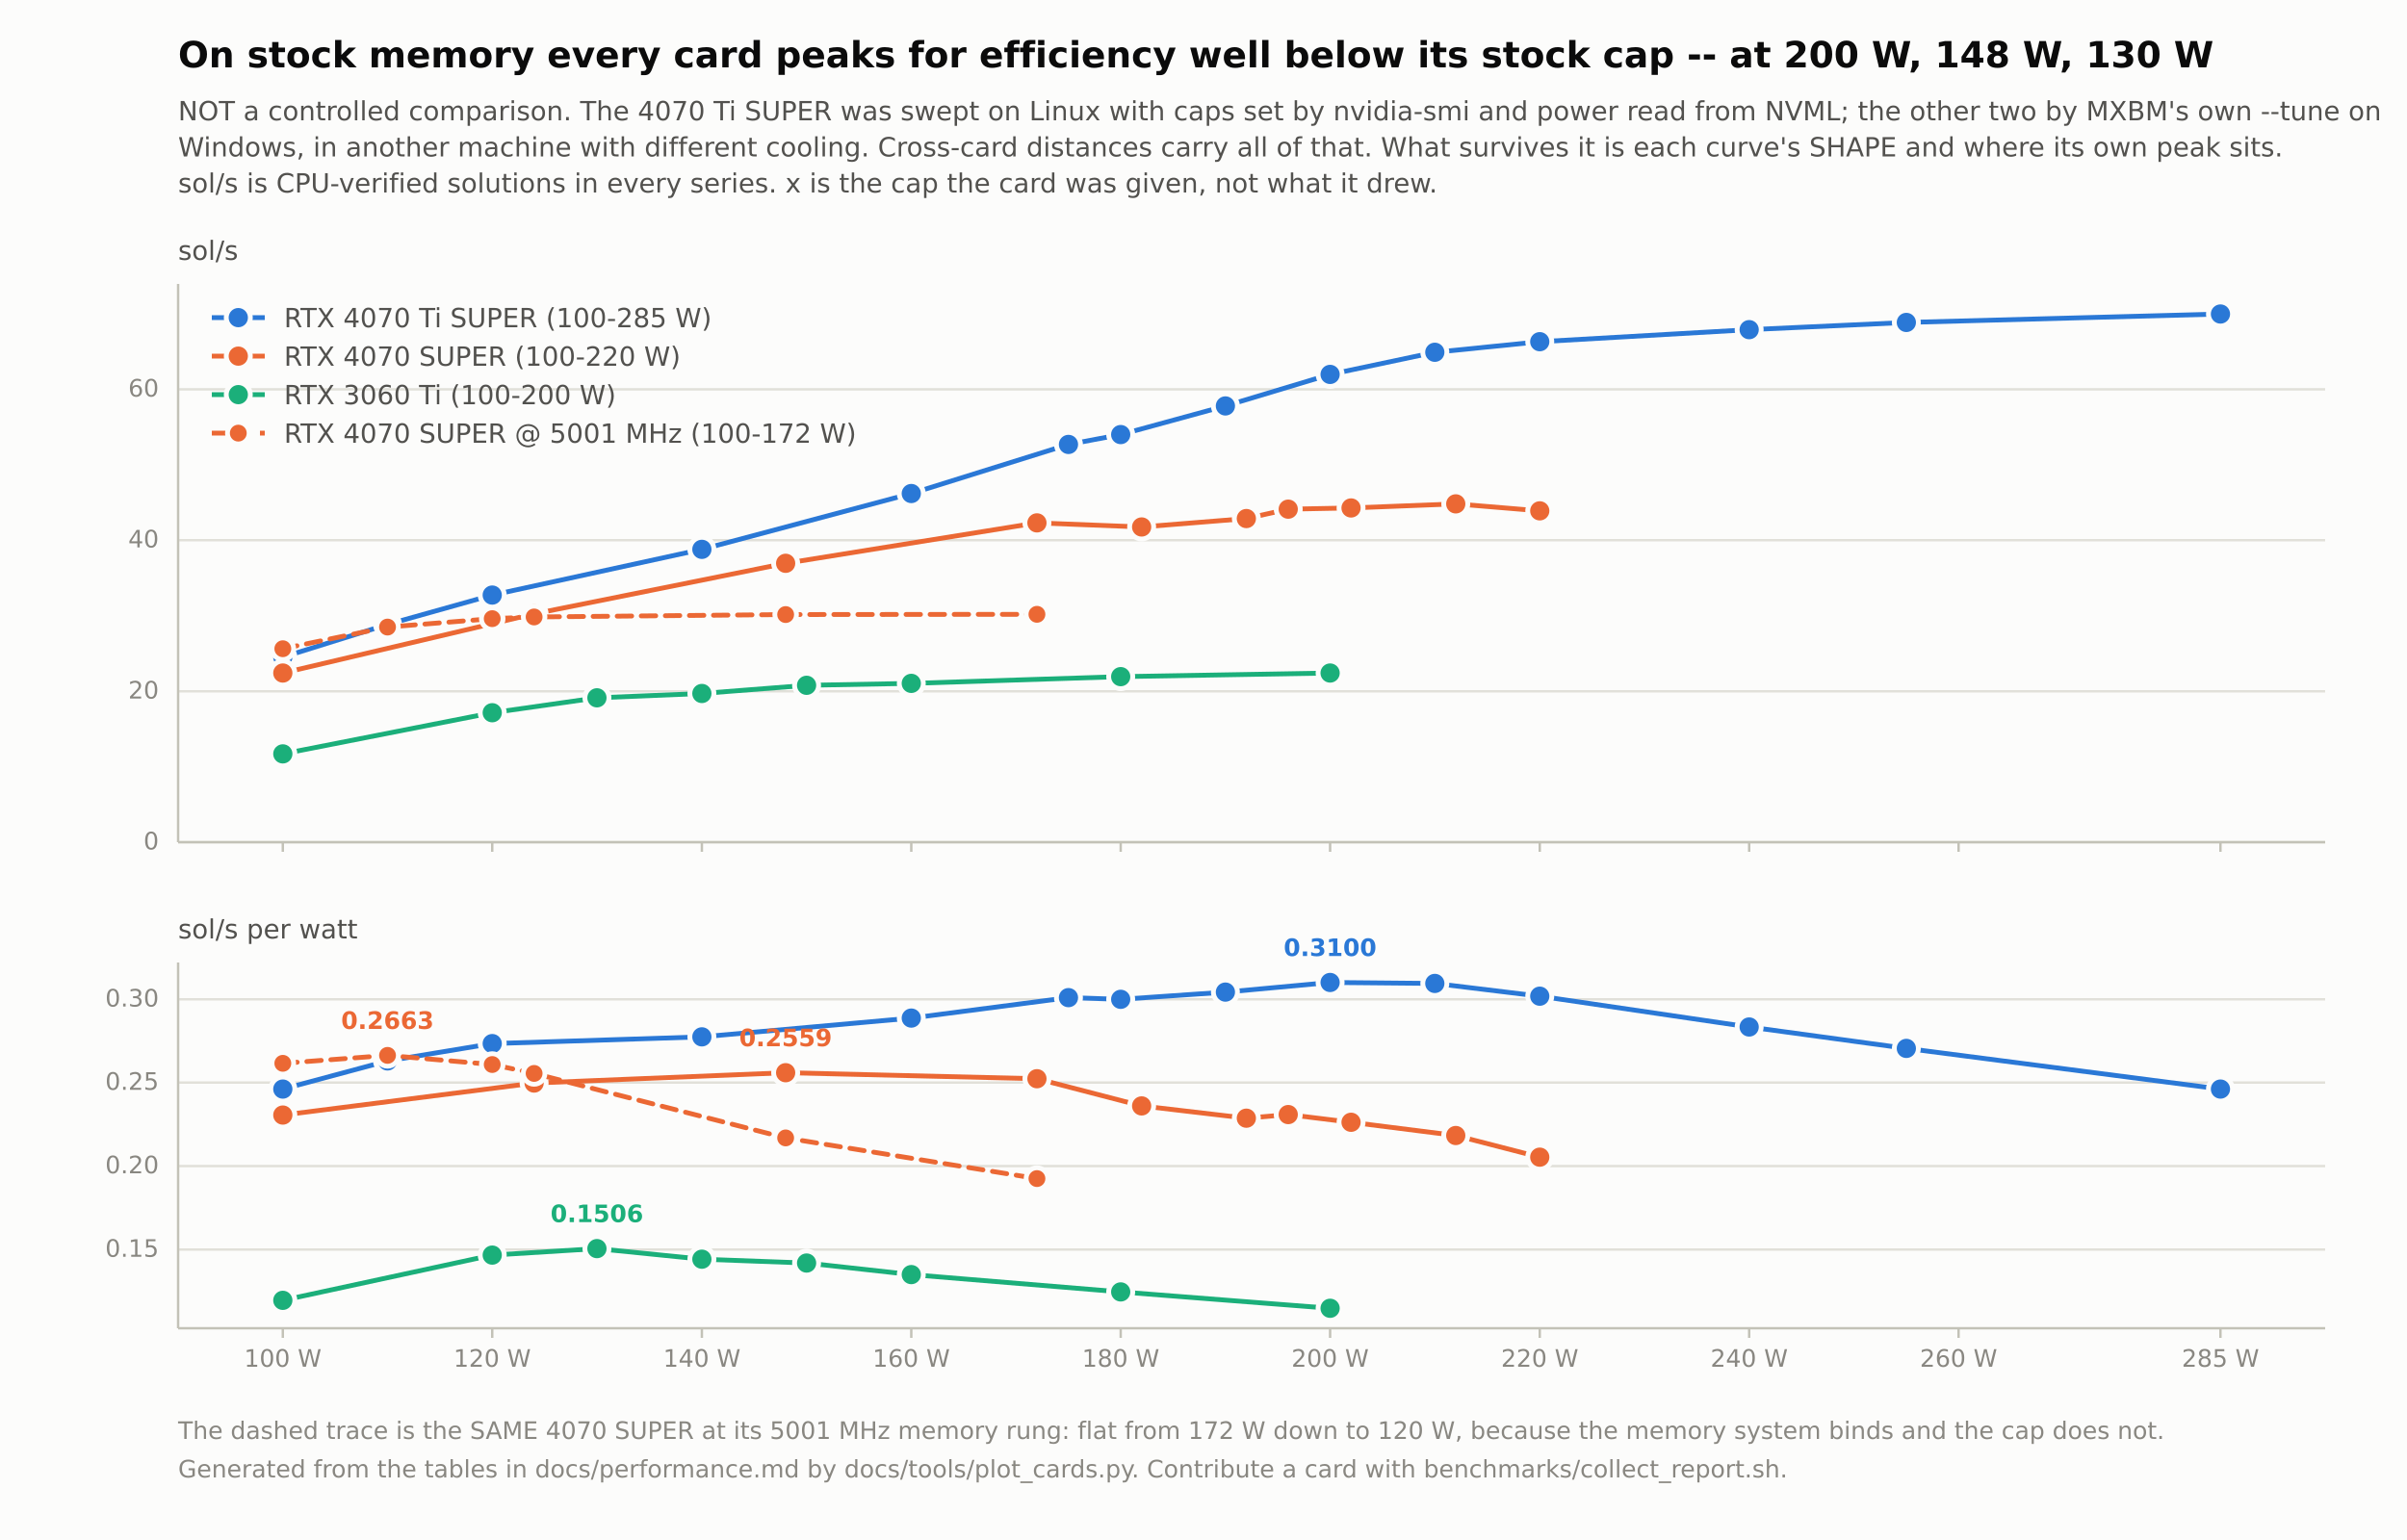
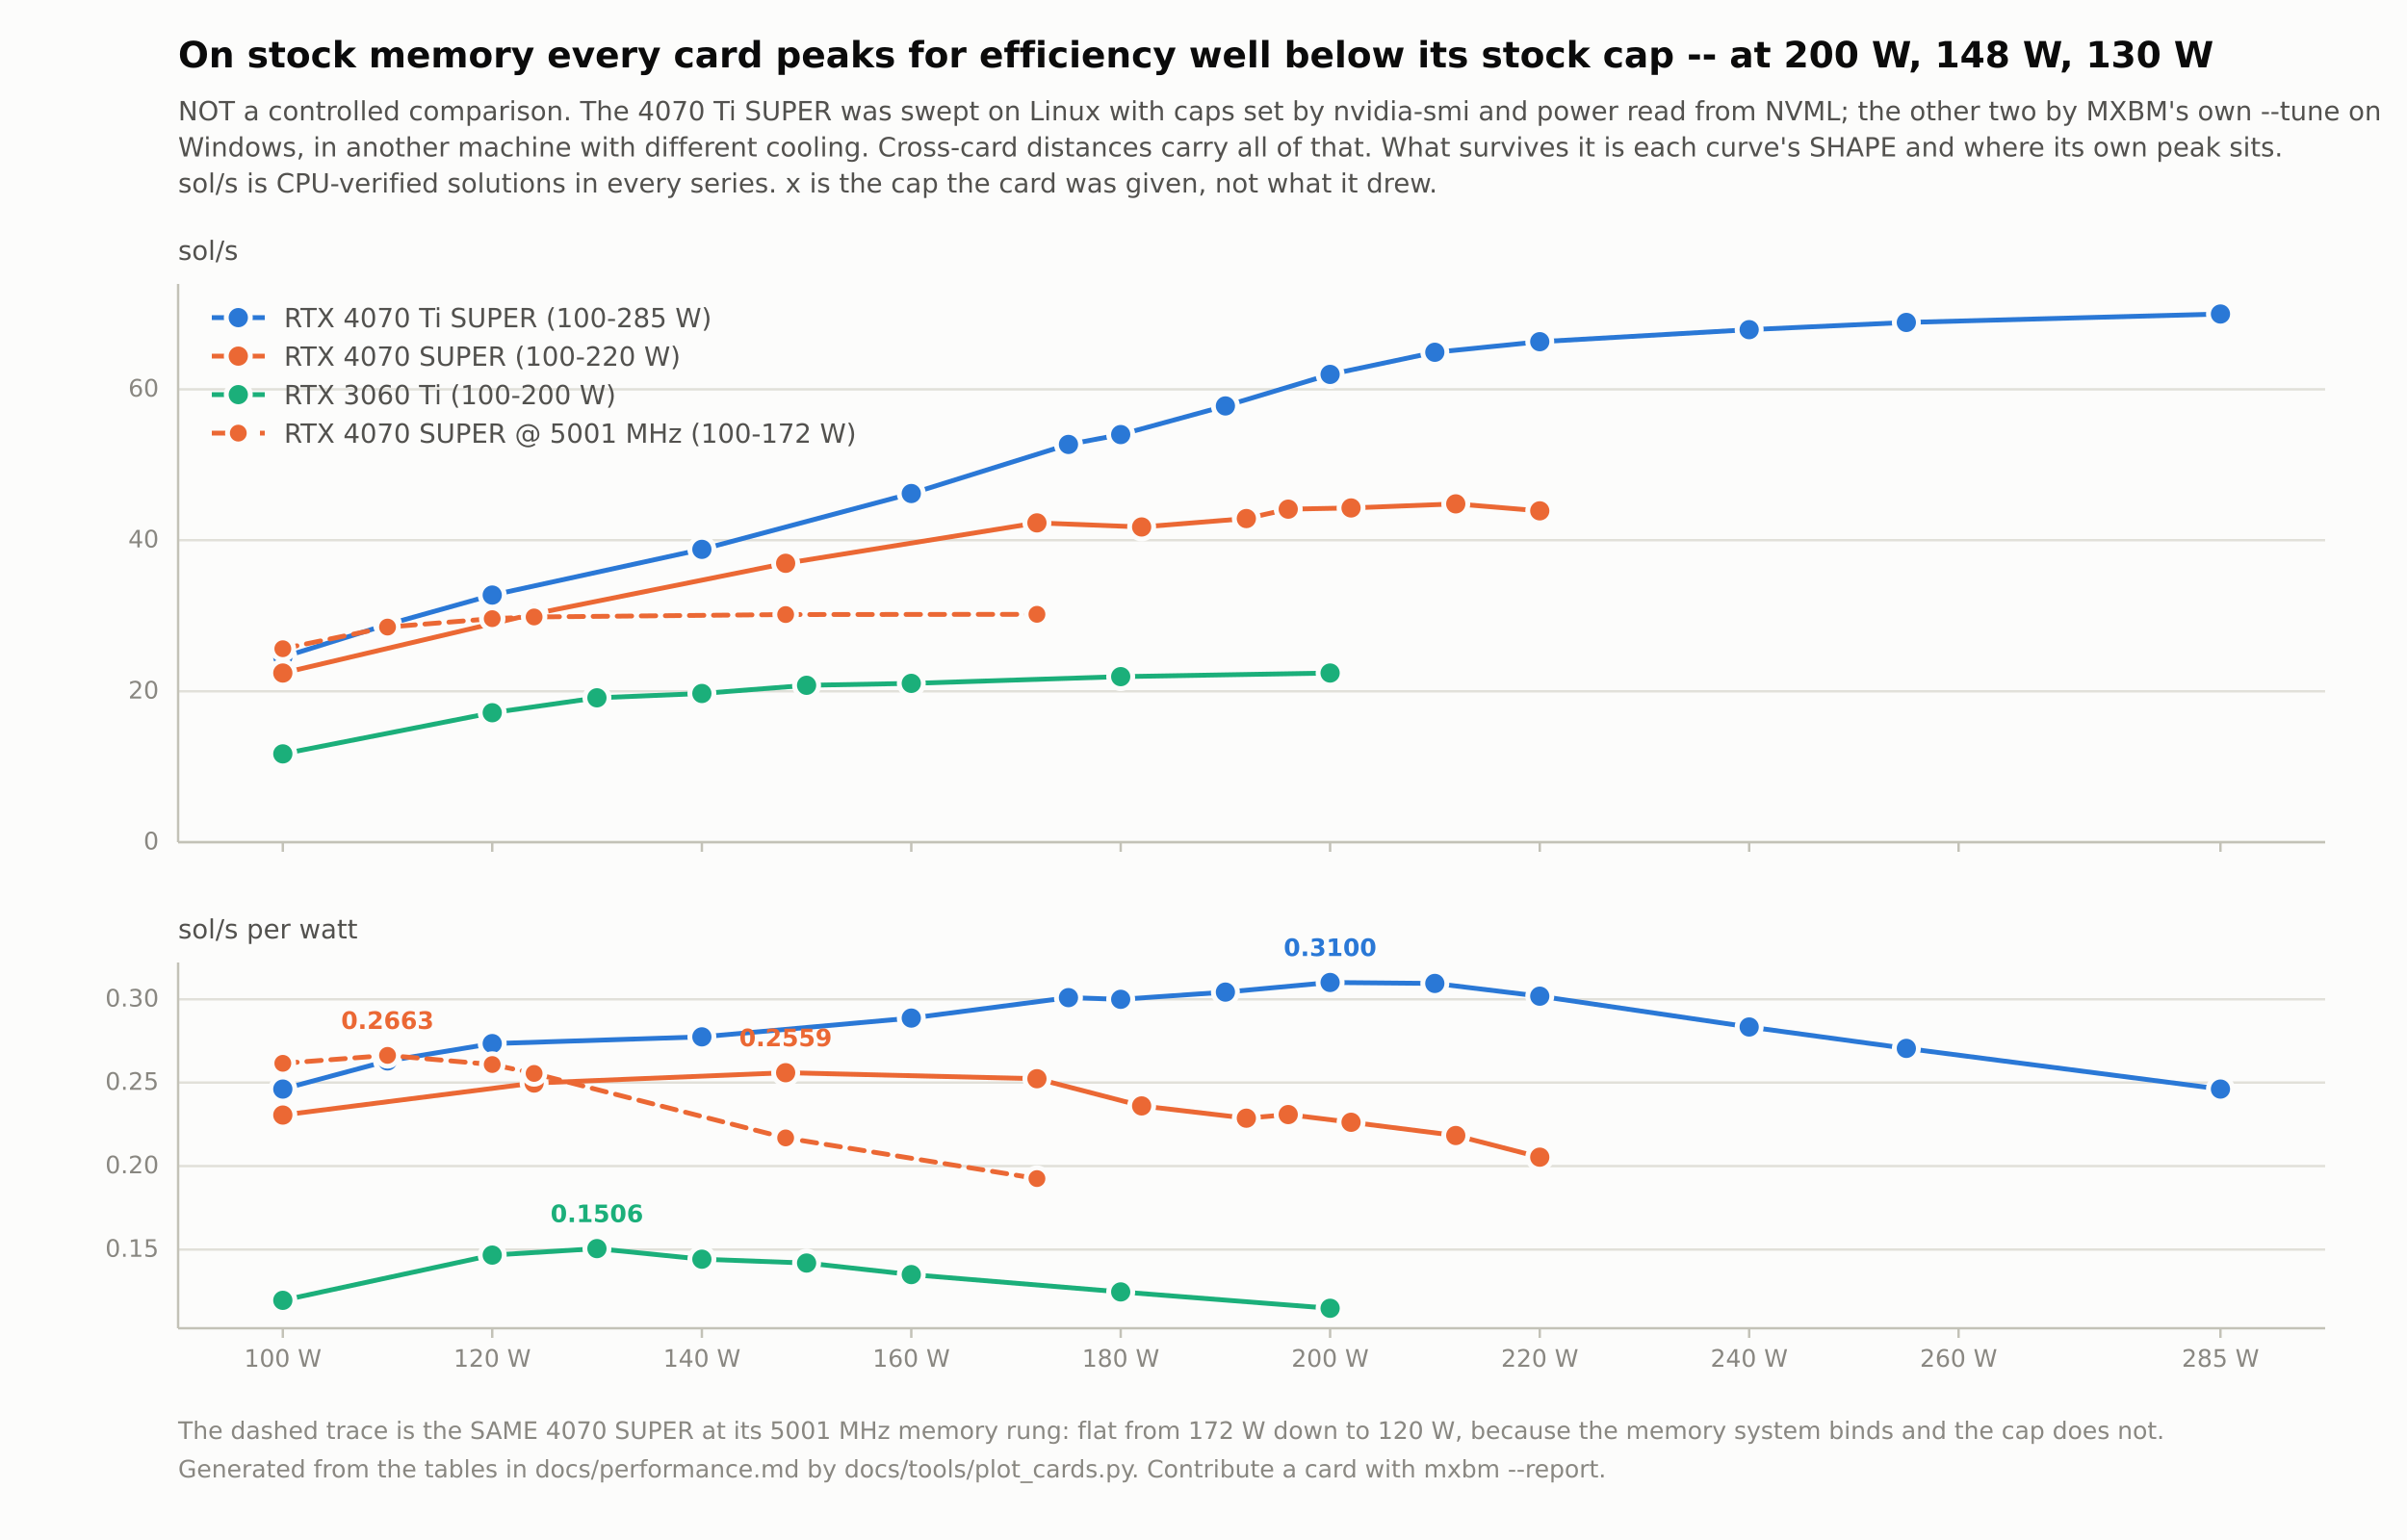
<svg xmlns="http://www.w3.org/2000/svg" width="1000" height="640" viewBox="0 0 1000 640" font-family="DejaVu Sans, Helvetica, Arial, sans-serif">
  <rect width="1000" height="640" fill="#fcfcfb" />
  <text x="74" y="28" font-size="15" font-weight="bold" fill="#0b0b0b">On stock memory every card peaks for efficiency well below its stock cap -- at 200 W, 148 W, 130 W</text>
  <text x="74" y="50" font-size="11" fill="#52514e">NOT a controlled comparison. The 4070 Ti SUPER was swept on Linux with caps set by nvidia-smi and power read from NVML; the other two by MXBM's own --tune on</text>
  <text x="74" y="65" font-size="11" fill="#52514e">Windows, in another machine with different cooling. Cross-card distances carry all of that. What survives it is each curve's SHAPE and where its own peak sits.</text>
  <text x="74" y="80" font-size="11" fill="#52514e">sol/s is CPU-verified solutions in every series. x is the cap the card was given, not what it drew.</text>
  <line x1="74" y1="350" x2="966" y2="350" stroke="#e1e0d9" stroke-width="1" />
  <text x="66" y="353" font-size="10" fill="#898781" text-anchor="end">0</text>
  <line x1="74" y1="287.3" x2="966" y2="287.3" stroke="#e1e0d9" stroke-width="1" />
  <text x="66" y="290.3" font-size="10" fill="#898781" text-anchor="end">20</text>
  <line x1="74" y1="224.5" x2="966" y2="224.5" stroke="#e1e0d9" stroke-width="1" />
  <text x="66" y="227.5" font-size="10" fill="#898781" text-anchor="end">40</text>
  <line x1="74" y1="161.8" x2="966" y2="161.8" stroke="#e1e0d9" stroke-width="1" />
  <text x="66" y="164.8" font-size="10" fill="#898781" text-anchor="end">60</text>
  <line x1="74" y1="118" x2="74" y2="350" stroke="#c3c2b7" stroke-width="1" />
  <line x1="74" y1="350" x2="966" y2="350" stroke="#c3c2b7" stroke-width="1" />
  <line x1="117.5" y1="350" x2="117.5" y2="354" stroke="#c3c2b7" stroke-width="1" />
  <line x1="204.5" y1="350" x2="204.5" y2="354" stroke="#c3c2b7" stroke-width="1" />
  <line x1="291.6" y1="350" x2="291.6" y2="354" stroke="#c3c2b7" stroke-width="1" />
  <line x1="378.6" y1="350" x2="378.6" y2="354" stroke="#c3c2b7" stroke-width="1" />
  <line x1="465.6" y1="350" x2="465.6" y2="354" stroke="#c3c2b7" stroke-width="1" />
  <line x1="552.6" y1="350" x2="552.6" y2="354" stroke="#c3c2b7" stroke-width="1" />
  <line x1="639.7" y1="350" x2="639.7" y2="354" stroke="#c3c2b7" stroke-width="1" />
  <line x1="726.7" y1="350" x2="726.7" y2="354" stroke="#c3c2b7" stroke-width="1" />
  <line x1="813.7" y1="350" x2="813.7" y2="354" stroke="#c3c2b7" stroke-width="1" />
  <line x1="922.5" y1="350" x2="922.5" y2="354" stroke="#c3c2b7" stroke-width="1" />
  <text x="74" y="108" font-size="11" fill="#52514e">sol/s</text>
  <polyline points="117.5,273.1 161.0,259.5 204.5,247.3 291.6,228.3 378.6,205.1 443.9,184.7 465.6,180.6 509.1,168.7 552.6,155.6 596.1,146.4 639.7,142 726.7,137.0 792.0,134 922.5,130.5" fill="none" stroke="#2a78d6" stroke-width="2" stroke-linejoin="round" stroke-linecap="round" />
  <circle cx="117.5" cy="273.1" r="6" fill="#fcfcfb" />
  <circle cx="117.5" cy="273.1" r="4" fill="#2a78d6" />
  <circle cx="161.0" cy="259.5" r="6" fill="#fcfcfb" />
  <circle cx="161.0" cy="259.5" r="4" fill="#2a78d6" />
  <circle cx="204.5" cy="247.3" r="6" fill="#fcfcfb" />
  <circle cx="204.5" cy="247.3" r="4" fill="#2a78d6" />
  <circle cx="291.6" cy="228.3" r="6" fill="#fcfcfb" />
  <circle cx="291.6" cy="228.3" r="4" fill="#2a78d6" />
  <circle cx="378.6" cy="205.1" r="6" fill="#fcfcfb" />
  <circle cx="378.6" cy="205.1" r="4" fill="#2a78d6" />
  <circle cx="443.9" cy="184.7" r="6" fill="#fcfcfb" />
  <circle cx="443.9" cy="184.7" r="4" fill="#2a78d6" />
  <circle cx="465.6" cy="180.6" r="6" fill="#fcfcfb" />
  <circle cx="465.6" cy="180.6" r="4" fill="#2a78d6" />
  <circle cx="509.1" cy="168.7" r="6" fill="#fcfcfb" />
  <circle cx="509.1" cy="168.7" r="4" fill="#2a78d6" />
  <circle cx="552.6" cy="155.6" r="6" fill="#fcfcfb" />
  <circle cx="552.6" cy="155.6" r="4" fill="#2a78d6" />
  <circle cx="596.1" cy="146.4" r="6" fill="#fcfcfb" />
  <circle cx="596.1" cy="146.4" r="4" fill="#2a78d6" />
  <circle cx="639.7" cy="142" r="6" fill="#fcfcfb" />
  <circle cx="639.7" cy="142" r="4" fill="#2a78d6" />
  <circle cx="726.7" cy="137.0" r="6" fill="#fcfcfb" />
  <circle cx="726.7" cy="137.0" r="4" fill="#2a78d6" />
  <circle cx="792.0" cy="134" r="6" fill="#fcfcfb" />
  <circle cx="792.0" cy="134" r="4" fill="#2a78d6" />
  <circle cx="922.5" cy="130.5" r="6" fill="#fcfcfb" />
  <circle cx="922.5" cy="130.5" r="4" fill="#2a78d6" />
  <polyline points="117.5,279.7 221.9,255.1 326.4,234.1 430.8,217.3 474.3,219.0 517.8,215.5 535.2,211.6 561.3,211.1 604.8,209.4 639.7,212.3" fill="none" stroke="#eb6834" stroke-width="2" stroke-linejoin="round" stroke-linecap="round" />
  <circle cx="117.5" cy="279.7" r="6" fill="#fcfcfb" />
  <circle cx="117.5" cy="279.7" r="4" fill="#eb6834" />
  <circle cx="221.9" cy="255.1" r="6" fill="#fcfcfb" />
  <circle cx="221.9" cy="255.1" r="4" fill="#eb6834" />
  <circle cx="326.4" cy="234.1" r="6" fill="#fcfcfb" />
  <circle cx="326.4" cy="234.1" r="4" fill="#eb6834" />
  <circle cx="430.8" cy="217.3" r="6" fill="#fcfcfb" />
  <circle cx="430.8" cy="217.3" r="4" fill="#eb6834" />
  <circle cx="474.3" cy="219.0" r="6" fill="#fcfcfb" />
  <circle cx="474.3" cy="219.0" r="4" fill="#eb6834" />
  <circle cx="517.8" cy="215.5" r="6" fill="#fcfcfb" />
  <circle cx="517.8" cy="215.5" r="4" fill="#eb6834" />
  <circle cx="535.2" cy="211.6" r="6" fill="#fcfcfb" />
  <circle cx="535.2" cy="211.6" r="4" fill="#eb6834" />
  <circle cx="561.3" cy="211.1" r="6" fill="#fcfcfb" />
  <circle cx="561.3" cy="211.1" r="4" fill="#eb6834" />
  <circle cx="604.8" cy="209.4" r="6" fill="#fcfcfb" />
  <circle cx="604.8" cy="209.4" r="4" fill="#eb6834" />
  <circle cx="639.7" cy="212.3" r="6" fill="#fcfcfb" />
  <circle cx="639.7" cy="212.3" r="4" fill="#eb6834" />
  <polyline points="117.5,313.3 204.5,296.2 248.0,290.0 291.6,288.2 335.1,284.8 378.6,284.0 465.6,281.2 552.6,279.7" fill="none" stroke="#1baf7a" stroke-width="2" stroke-linejoin="round" stroke-linecap="round" />
  <circle cx="117.5" cy="313.3" r="6" fill="#fcfcfb" />
  <circle cx="117.5" cy="313.3" r="4" fill="#1baf7a" />
  <circle cx="204.5" cy="296.2" r="6" fill="#fcfcfb" />
  <circle cx="204.5" cy="296.2" r="4" fill="#1baf7a" />
  <circle cx="248.0" cy="290.0" r="6" fill="#fcfcfb" />
  <circle cx="248.0" cy="290.0" r="4" fill="#1baf7a" />
  <circle cx="291.6" cy="288.2" r="6" fill="#fcfcfb" />
  <circle cx="291.6" cy="288.2" r="4" fill="#1baf7a" />
  <circle cx="335.1" cy="284.8" r="6" fill="#fcfcfb" />
  <circle cx="335.1" cy="284.8" r="4" fill="#1baf7a" />
  <circle cx="378.6" cy="284.0" r="6" fill="#fcfcfb" />
  <circle cx="378.6" cy="284.0" r="4" fill="#1baf7a" />
  <circle cx="465.6" cy="281.2" r="6" fill="#fcfcfb" />
  <circle cx="465.6" cy="281.2" r="4" fill="#1baf7a" />
  <circle cx="552.6" cy="279.7" r="6" fill="#fcfcfb" />
  <circle cx="552.6" cy="279.7" r="4" fill="#1baf7a" />
  <polyline points="117.5,269.6 161.0,260.6 204.5,257.1 221.9,256.4 326.4,255.4 430.8,255.3" fill="none" stroke="#eb6834" stroke-width="2" stroke-linejoin="round" stroke-linecap="round" stroke-dasharray="6 4" />
  <circle cx="117.5" cy="269.6" r="5.5" fill="#fcfcfb" />
  <circle cx="117.5" cy="269.6" r="3.5" fill="#eb6834" />
  <circle cx="161.0" cy="260.6" r="5.5" fill="#fcfcfb" />
  <circle cx="161.0" cy="260.6" r="3.5" fill="#eb6834" />
  <circle cx="204.5" cy="257.1" r="5.5" fill="#fcfcfb" />
  <circle cx="204.5" cy="257.1" r="3.5" fill="#eb6834" />
  <circle cx="221.9" cy="256.4" r="5.5" fill="#fcfcfb" />
  <circle cx="221.9" cy="256.4" r="3.5" fill="#eb6834" />
  <circle cx="326.4" cy="255.4" r="5.5" fill="#fcfcfb" />
  <circle cx="326.4" cy="255.4" r="3.5" fill="#eb6834" />
  <circle cx="430.8" cy="255.3" r="5.5" fill="#fcfcfb" />
  <circle cx="430.8" cy="255.3" r="3.5" fill="#eb6834" />
  <line x1="74" y1="519.3" x2="966" y2="519.3" stroke="#e1e0d9" stroke-width="1" />
  <text x="66" y="522.3" font-size="10" fill="#898781" text-anchor="end">0.15</text>
  <line x1="74" y1="484.6" x2="966" y2="484.6" stroke="#e1e0d9" stroke-width="1" />
  <text x="66" y="487.6" font-size="10" fill="#898781" text-anchor="end">0.20</text>
  <line x1="74" y1="449.9" x2="966" y2="449.9" stroke="#e1e0d9" stroke-width="1" />
  <text x="66" y="452.9" font-size="10" fill="#898781" text-anchor="end">0.25</text>
  <line x1="74" y1="415.3" x2="966" y2="415.3" stroke="#e1e0d9" stroke-width="1" />
  <text x="66" y="418.3" font-size="10" fill="#898781" text-anchor="end">0.30</text>
  <line x1="74" y1="400" x2="74" y2="552" stroke="#c3c2b7" stroke-width="1" />
  <line x1="74" y1="552" x2="966" y2="552" stroke="#c3c2b7" stroke-width="1" />
  <line x1="117.5" y1="552" x2="117.5" y2="556" stroke="#c3c2b7" stroke-width="1" />
  <text x="117.5" y="568" font-size="10" fill="#898781" text-anchor="middle">100 W</text>
  <line x1="204.5" y1="552" x2="204.5" y2="556" stroke="#c3c2b7" stroke-width="1" />
  <text x="204.5" y="568" font-size="10" fill="#898781" text-anchor="middle">120 W</text>
  <line x1="291.6" y1="552" x2="291.6" y2="556" stroke="#c3c2b7" stroke-width="1" />
  <text x="291.6" y="568" font-size="10" fill="#898781" text-anchor="middle">140 W</text>
  <line x1="378.6" y1="552" x2="378.6" y2="556" stroke="#c3c2b7" stroke-width="1" />
  <text x="378.6" y="568" font-size="10" fill="#898781" text-anchor="middle">160 W</text>
  <line x1="465.6" y1="552" x2="465.6" y2="556" stroke="#c3c2b7" stroke-width="1" />
  <text x="465.6" y="568" font-size="10" fill="#898781" text-anchor="middle">180 W</text>
  <line x1="552.6" y1="552" x2="552.6" y2="556" stroke="#c3c2b7" stroke-width="1" />
  <text x="552.6" y="568" font-size="10" fill="#898781" text-anchor="middle">200 W</text>
  <line x1="639.7" y1="552" x2="639.7" y2="556" stroke="#c3c2b7" stroke-width="1" />
  <text x="639.7" y="568" font-size="10" fill="#898781" text-anchor="middle">220 W</text>
  <line x1="726.7" y1="552" x2="726.7" y2="556" stroke="#c3c2b7" stroke-width="1" />
  <text x="726.7" y="568" font-size="10" fill="#898781" text-anchor="middle">240 W</text>
  <line x1="813.7" y1="552" x2="813.7" y2="556" stroke="#c3c2b7" stroke-width="1" />
  <text x="813.7" y="568" font-size="10" fill="#898781" text-anchor="middle">260 W</text>
  <line x1="922.5" y1="552" x2="922.5" y2="556" stroke="#c3c2b7" stroke-width="1" />
  <text x="922.5" y="568" font-size="10" fill="#898781" text-anchor="middle">285 W</text>
  <text x="74" y="390" font-size="11" fill="#52514e">sol/s per watt</text>
  <polyline points="117.5,452.6 161.0,440.9 204.5,433.7 291.6,430.9 378.6,423.1 443.9,414.6 465.6,415.3 509.1,412.3 552.6,408.3 596.1,408.7 639.7,414.0 726.7,426.8 792.0,435.7 922.5,452.6" fill="none" stroke="#2a78d6" stroke-width="2" stroke-linejoin="round" stroke-linecap="round" />
  <circle cx="117.5" cy="452.6" r="6" fill="#fcfcfb" />
  <circle cx="117.5" cy="452.6" r="4" fill="#2a78d6" />
  <circle cx="161.0" cy="440.9" r="6" fill="#fcfcfb" />
  <circle cx="161.0" cy="440.9" r="4" fill="#2a78d6" />
  <circle cx="204.5" cy="433.7" r="6" fill="#fcfcfb" />
  <circle cx="204.5" cy="433.7" r="4" fill="#2a78d6" />
  <circle cx="291.6" cy="430.9" r="6" fill="#fcfcfb" />
  <circle cx="291.6" cy="430.9" r="4" fill="#2a78d6" />
  <circle cx="378.6" cy="423.1" r="6" fill="#fcfcfb" />
  <circle cx="378.6" cy="423.1" r="4" fill="#2a78d6" />
  <circle cx="443.9" cy="414.6" r="6" fill="#fcfcfb" />
  <circle cx="443.9" cy="414.6" r="4" fill="#2a78d6" />
  <circle cx="465.6" cy="415.3" r="6" fill="#fcfcfb" />
  <circle cx="465.6" cy="415.3" r="4" fill="#2a78d6" />
  <circle cx="509.1" cy="412.3" r="6" fill="#fcfcfb" />
  <circle cx="509.1" cy="412.3" r="4" fill="#2a78d6" />
  <circle cx="552.6" cy="408.3" r="6" fill="#fcfcfb" />
  <circle cx="552.6" cy="408.3" r="4" fill="#2a78d6" />
  <circle cx="596.1" cy="408.7" r="6" fill="#fcfcfb" />
  <circle cx="596.1" cy="408.7" r="4" fill="#2a78d6" />
  <circle cx="639.7" cy="414.0" r="6" fill="#fcfcfb" />
  <circle cx="639.7" cy="414.0" r="4" fill="#2a78d6" />
  <circle cx="726.7" cy="426.8" r="6" fill="#fcfcfb" />
  <circle cx="726.7" cy="426.8" r="4" fill="#2a78d6" />
  <circle cx="792.0" cy="435.7" r="6" fill="#fcfcfb" />
  <circle cx="792.0" cy="435.7" r="4" fill="#2a78d6" />
  <circle cx="922.5" cy="452.6" r="6" fill="#fcfcfb" />
  <circle cx="922.5" cy="452.6" r="4" fill="#2a78d6" />
  <polyline points="117.5,463.4 221.9,450.1 326.4,445.8 430.8,448.3 474.3,459.6 517.8,464.7 535.2,463.2 561.3,466.4 604.8,471.9 639.7,480.9" fill="none" stroke="#eb6834" stroke-width="2" stroke-linejoin="round" stroke-linecap="round" />
  <circle cx="117.5" cy="463.4" r="6" fill="#fcfcfb" />
  <circle cx="117.5" cy="463.4" r="4" fill="#eb6834" />
  <circle cx="221.9" cy="450.1" r="6" fill="#fcfcfb" />
  <circle cx="221.9" cy="450.1" r="4" fill="#eb6834" />
  <circle cx="326.4" cy="445.8" r="6" fill="#fcfcfb" />
  <circle cx="326.4" cy="445.8" r="4" fill="#eb6834" />
  <circle cx="430.8" cy="448.3" r="6" fill="#fcfcfb" />
  <circle cx="430.8" cy="448.3" r="4" fill="#eb6834" />
  <circle cx="474.3" cy="459.6" r="6" fill="#fcfcfb" />
  <circle cx="474.3" cy="459.6" r="4" fill="#eb6834" />
  <circle cx="517.8" cy="464.7" r="6" fill="#fcfcfb" />
  <circle cx="517.8" cy="464.7" r="4" fill="#eb6834" />
  <circle cx="535.2" cy="463.2" r="6" fill="#fcfcfb" />
  <circle cx="535.2" cy="463.2" r="4" fill="#eb6834" />
  <circle cx="561.3" cy="466.4" r="6" fill="#fcfcfb" />
  <circle cx="561.3" cy="466.4" r="4" fill="#eb6834" />
  <circle cx="604.8" cy="471.9" r="6" fill="#fcfcfb" />
  <circle cx="604.8" cy="471.9" r="4" fill="#eb6834" />
  <circle cx="639.7" cy="480.9" r="6" fill="#fcfcfb" />
  <circle cx="639.7" cy="480.9" r="4" fill="#eb6834" />
  <polyline points="117.5,540.4 204.5,521.6 248.0,518.9 291.6,523.3 335.1,524.9 378.6,529.7 465.6,536.9 552.6,543.7" fill="none" stroke="#1baf7a" stroke-width="2" stroke-linejoin="round" stroke-linecap="round" />
  <circle cx="117.5" cy="540.4" r="6" fill="#fcfcfb" />
  <circle cx="117.5" cy="540.4" r="4" fill="#1baf7a" />
  <circle cx="204.5" cy="521.6" r="6" fill="#fcfcfb" />
  <circle cx="204.5" cy="521.6" r="4" fill="#1baf7a" />
  <circle cx="248.0" cy="518.9" r="6" fill="#fcfcfb" />
  <circle cx="248.0" cy="518.9" r="4" fill="#1baf7a" />
  <circle cx="291.6" cy="523.3" r="6" fill="#fcfcfb" />
  <circle cx="291.6" cy="523.3" r="4" fill="#1baf7a" />
  <circle cx="335.1" cy="524.9" r="6" fill="#fcfcfb" />
  <circle cx="335.1" cy="524.9" r="4" fill="#1baf7a" />
  <circle cx="378.6" cy="529.7" r="6" fill="#fcfcfb" />
  <circle cx="378.6" cy="529.7" r="4" fill="#1baf7a" />
  <circle cx="465.6" cy="536.9" r="6" fill="#fcfcfb" />
  <circle cx="465.6" cy="536.9" r="4" fill="#1baf7a" />
  <circle cx="552.6" cy="543.7" r="6" fill="#fcfcfb" />
  <circle cx="552.6" cy="543.7" r="4" fill="#1baf7a" />
  <polyline points="117.5,441.9 161.0,438.6 204.5,442.4 221.9,446.1 326.4,472.9 430.8,489.8" fill="none" stroke="#eb6834" stroke-width="2" stroke-linejoin="round" stroke-linecap="round" stroke-dasharray="6 4" />
  <circle cx="117.5" cy="441.9" r="5.5" fill="#fcfcfb" />
  <circle cx="117.5" cy="441.9" r="3.5" fill="#eb6834" />
  <circle cx="161.0" cy="438.6" r="5.5" fill="#fcfcfb" />
  <circle cx="161.0" cy="438.6" r="3.5" fill="#eb6834" />
  <circle cx="204.5" cy="442.4" r="5.5" fill="#fcfcfb" />
  <circle cx="204.5" cy="442.4" r="3.5" fill="#eb6834" />
  <circle cx="221.9" cy="446.1" r="5.5" fill="#fcfcfb" />
  <circle cx="221.9" cy="446.1" r="3.5" fill="#eb6834" />
  <circle cx="326.4" cy="472.9" r="5.5" fill="#fcfcfb" />
  <circle cx="326.4" cy="472.9" r="3.5" fill="#eb6834" />
  <circle cx="430.8" cy="489.8" r="5.5" fill="#fcfcfb" />
  <circle cx="430.8" cy="489.8" r="3.5" fill="#eb6834" />
  <text x="552.6" y="397.3" font-size="10" font-weight="bold" fill="#2a78d6" text-anchor="middle">0.3100</text>
  <text x="326.4" y="434.8" font-size="10" font-weight="bold" fill="#eb6834" text-anchor="middle">0.2559</text>
  <text x="248.0" y="507.9" font-size="10" font-weight="bold" fill="#1baf7a" text-anchor="middle">0.1506</text>
  <text x="161.0" y="427.6" font-size="10" font-weight="bold" fill="#eb6834" text-anchor="middle">0.2663</text>
  <line x1="88" y1="132" x2="110" y2="132" stroke="#2a78d6" stroke-width="2" />
  <circle cx="99" cy="132" r="6" fill="#fcfcfb" />
  <circle cx="99" cy="132" r="4" fill="#2a78d6" />
  <text x="118" y="136" font-size="11" fill="#52514e">RTX 4070 Ti SUPER  (100-285 W)</text>
  <line x1="88" y1="148" x2="110" y2="148" stroke="#eb6834" stroke-width="2" />
  <circle cx="99" cy="148" r="6" fill="#fcfcfb" />
  <circle cx="99" cy="148" r="4" fill="#eb6834" />
  <text x="118" y="152" font-size="11" fill="#52514e">RTX 4070 SUPER  (100-220 W)</text>
  <line x1="88" y1="164" x2="110" y2="164" stroke="#1baf7a" stroke-width="2" />
  <circle cx="99" cy="164" r="6" fill="#fcfcfb" />
  <circle cx="99" cy="164" r="4" fill="#1baf7a" />
  <text x="118" y="168" font-size="11" fill="#52514e">RTX 3060 Ti  (100-200 W)</text>
  <line x1="88" y1="180" x2="110" y2="180" stroke="#eb6834" stroke-width="2" stroke-dasharray="6 4" />
  <circle cx="99" cy="180" r="5.5" fill="#fcfcfb" />
  <circle cx="99" cy="180" r="3.5" fill="#eb6834" />
  <text x="118" y="184" font-size="11" fill="#52514e">RTX 4070 SUPER @ 5001 MHz  (100-172 W)</text>
  <text x="74" y="598" font-size="10" fill="#898781">The dashed trace is the SAME 4070 SUPER at its 5001 MHz memory rung: flat from 172 W down to 120 W, because the memory system binds and the cap does not.</text>
-   <text x="74" y="614" font-size="10" fill="#898781">Generated from the tables in docs/performance.md by docs/tools/plot_cards.py. Contribute a card with benchmarks/collect_report.sh.</text>
+   <text x="74" y="614" font-size="10" fill="#898781">Generated from the tables in docs/performance.md by docs/tools/plot_cards.py. Contribute a card with mxbm --report.</text>
</svg>
